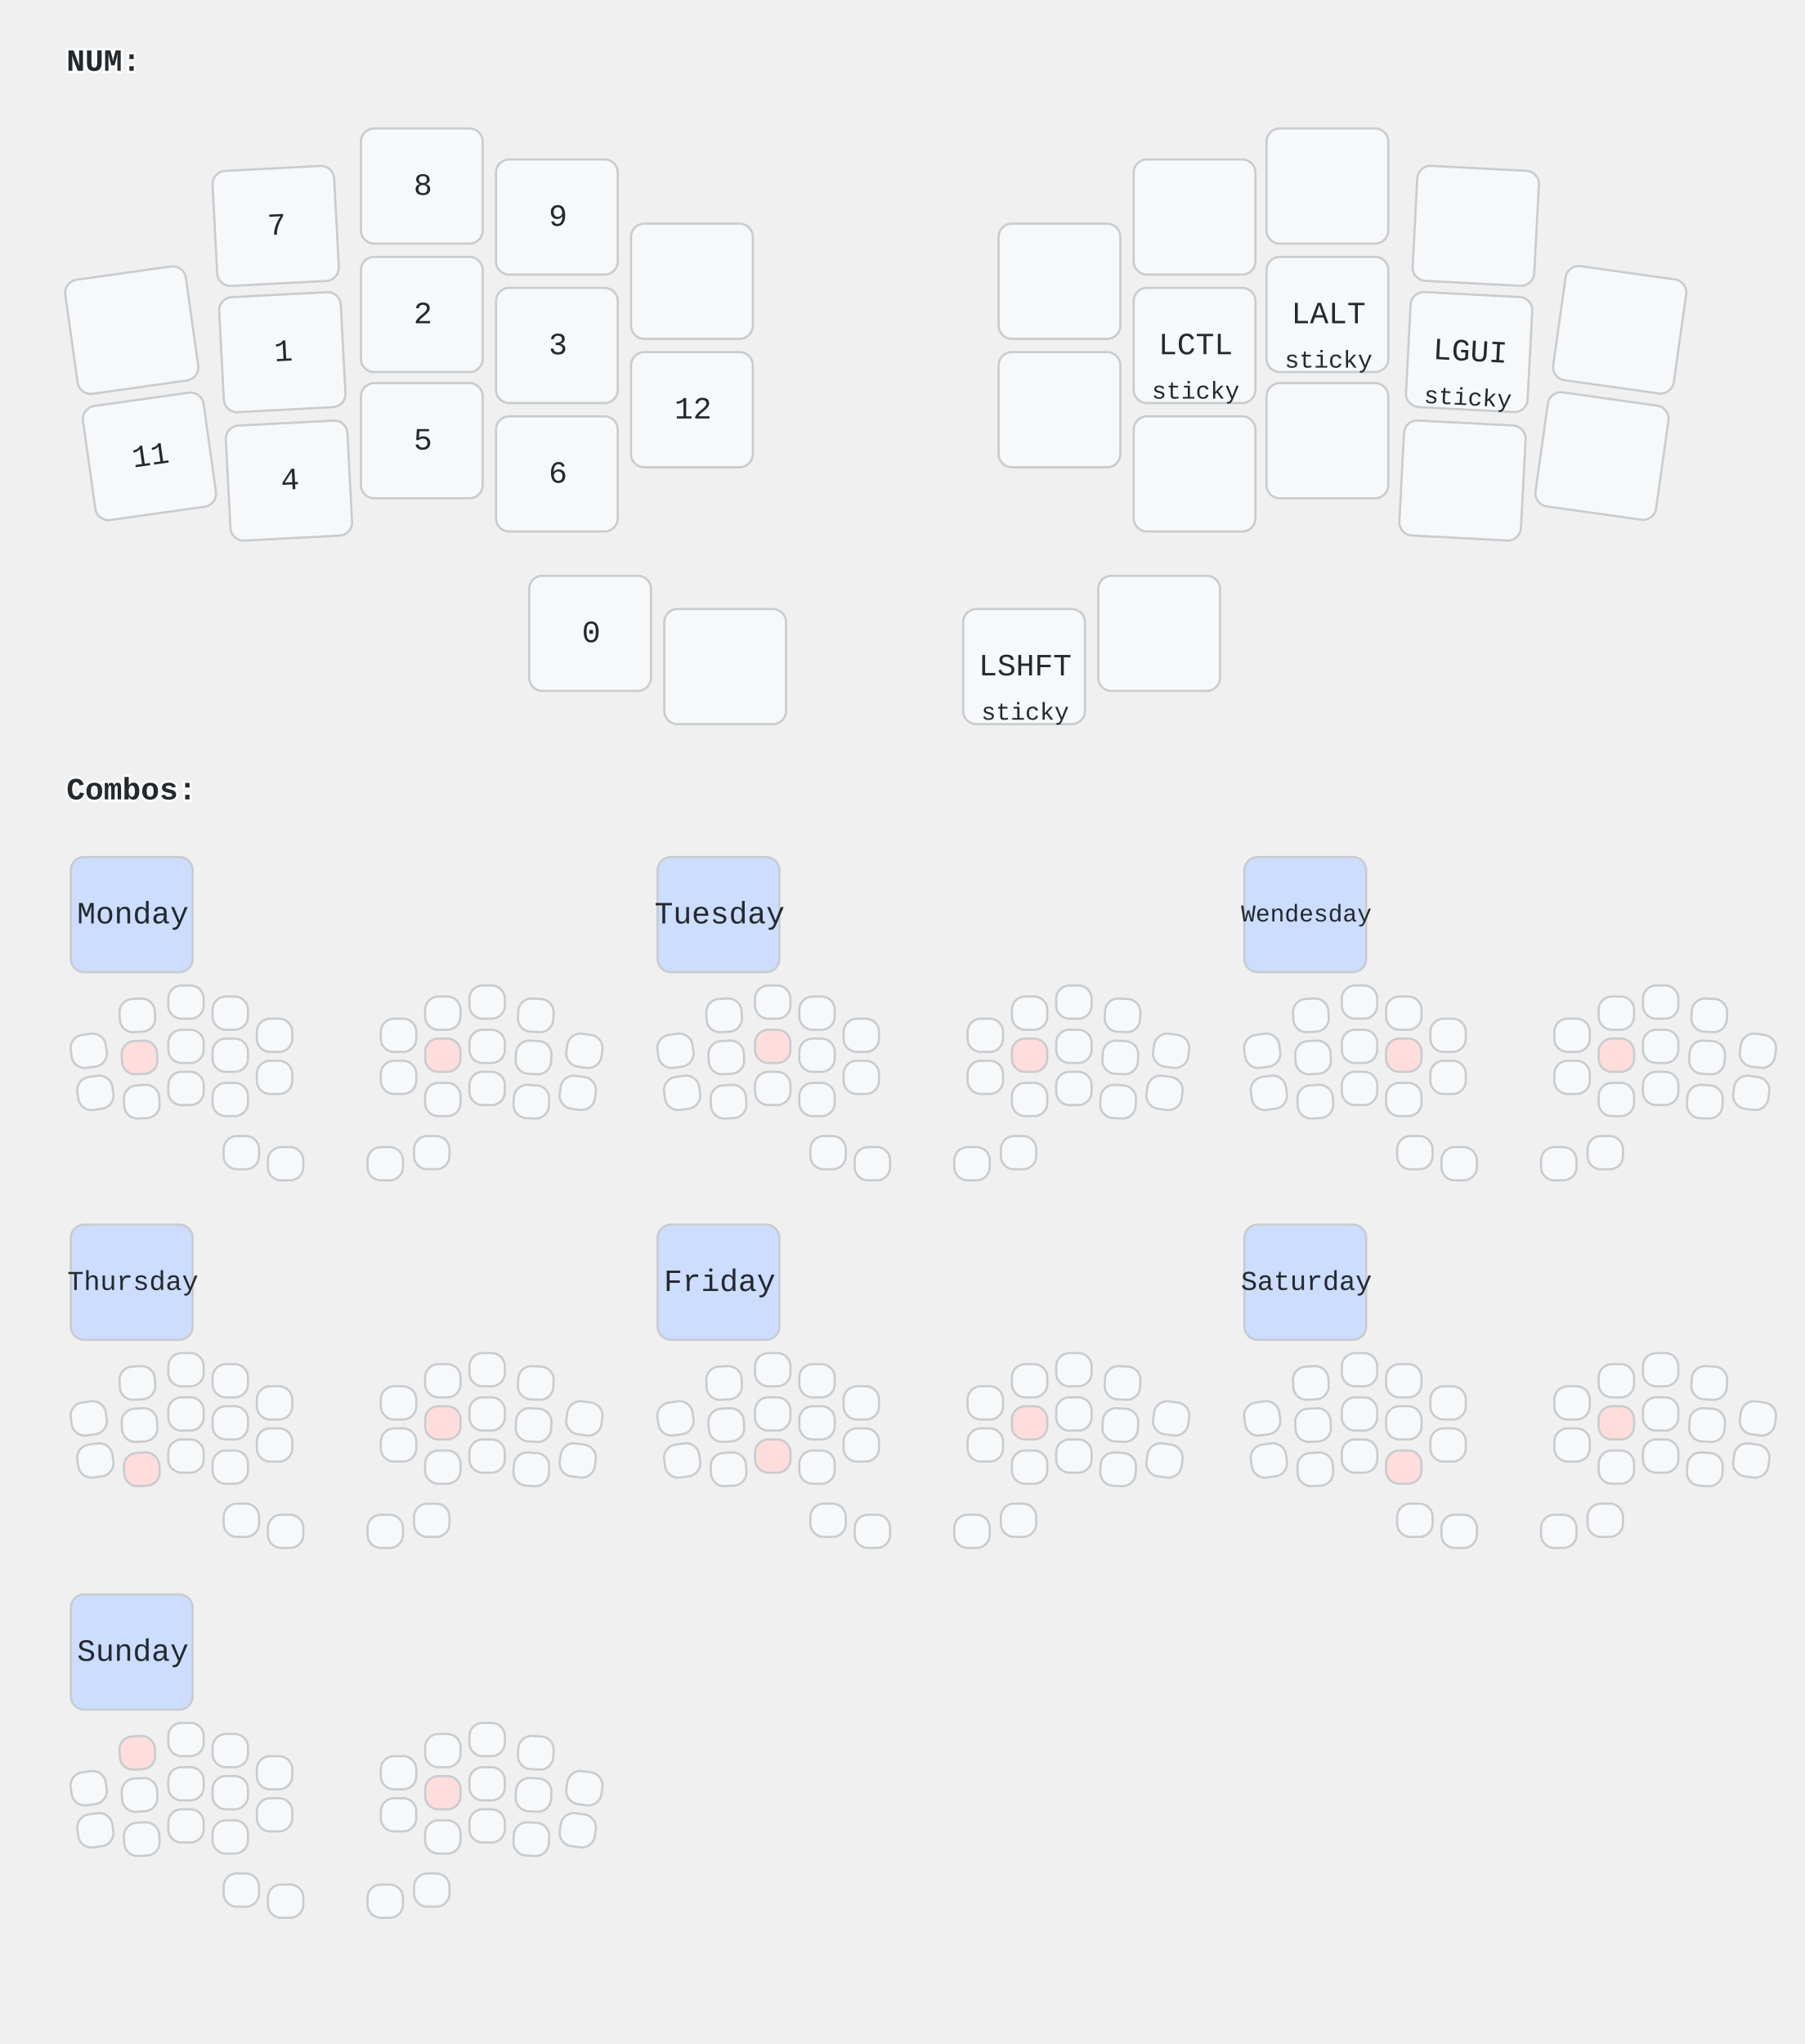
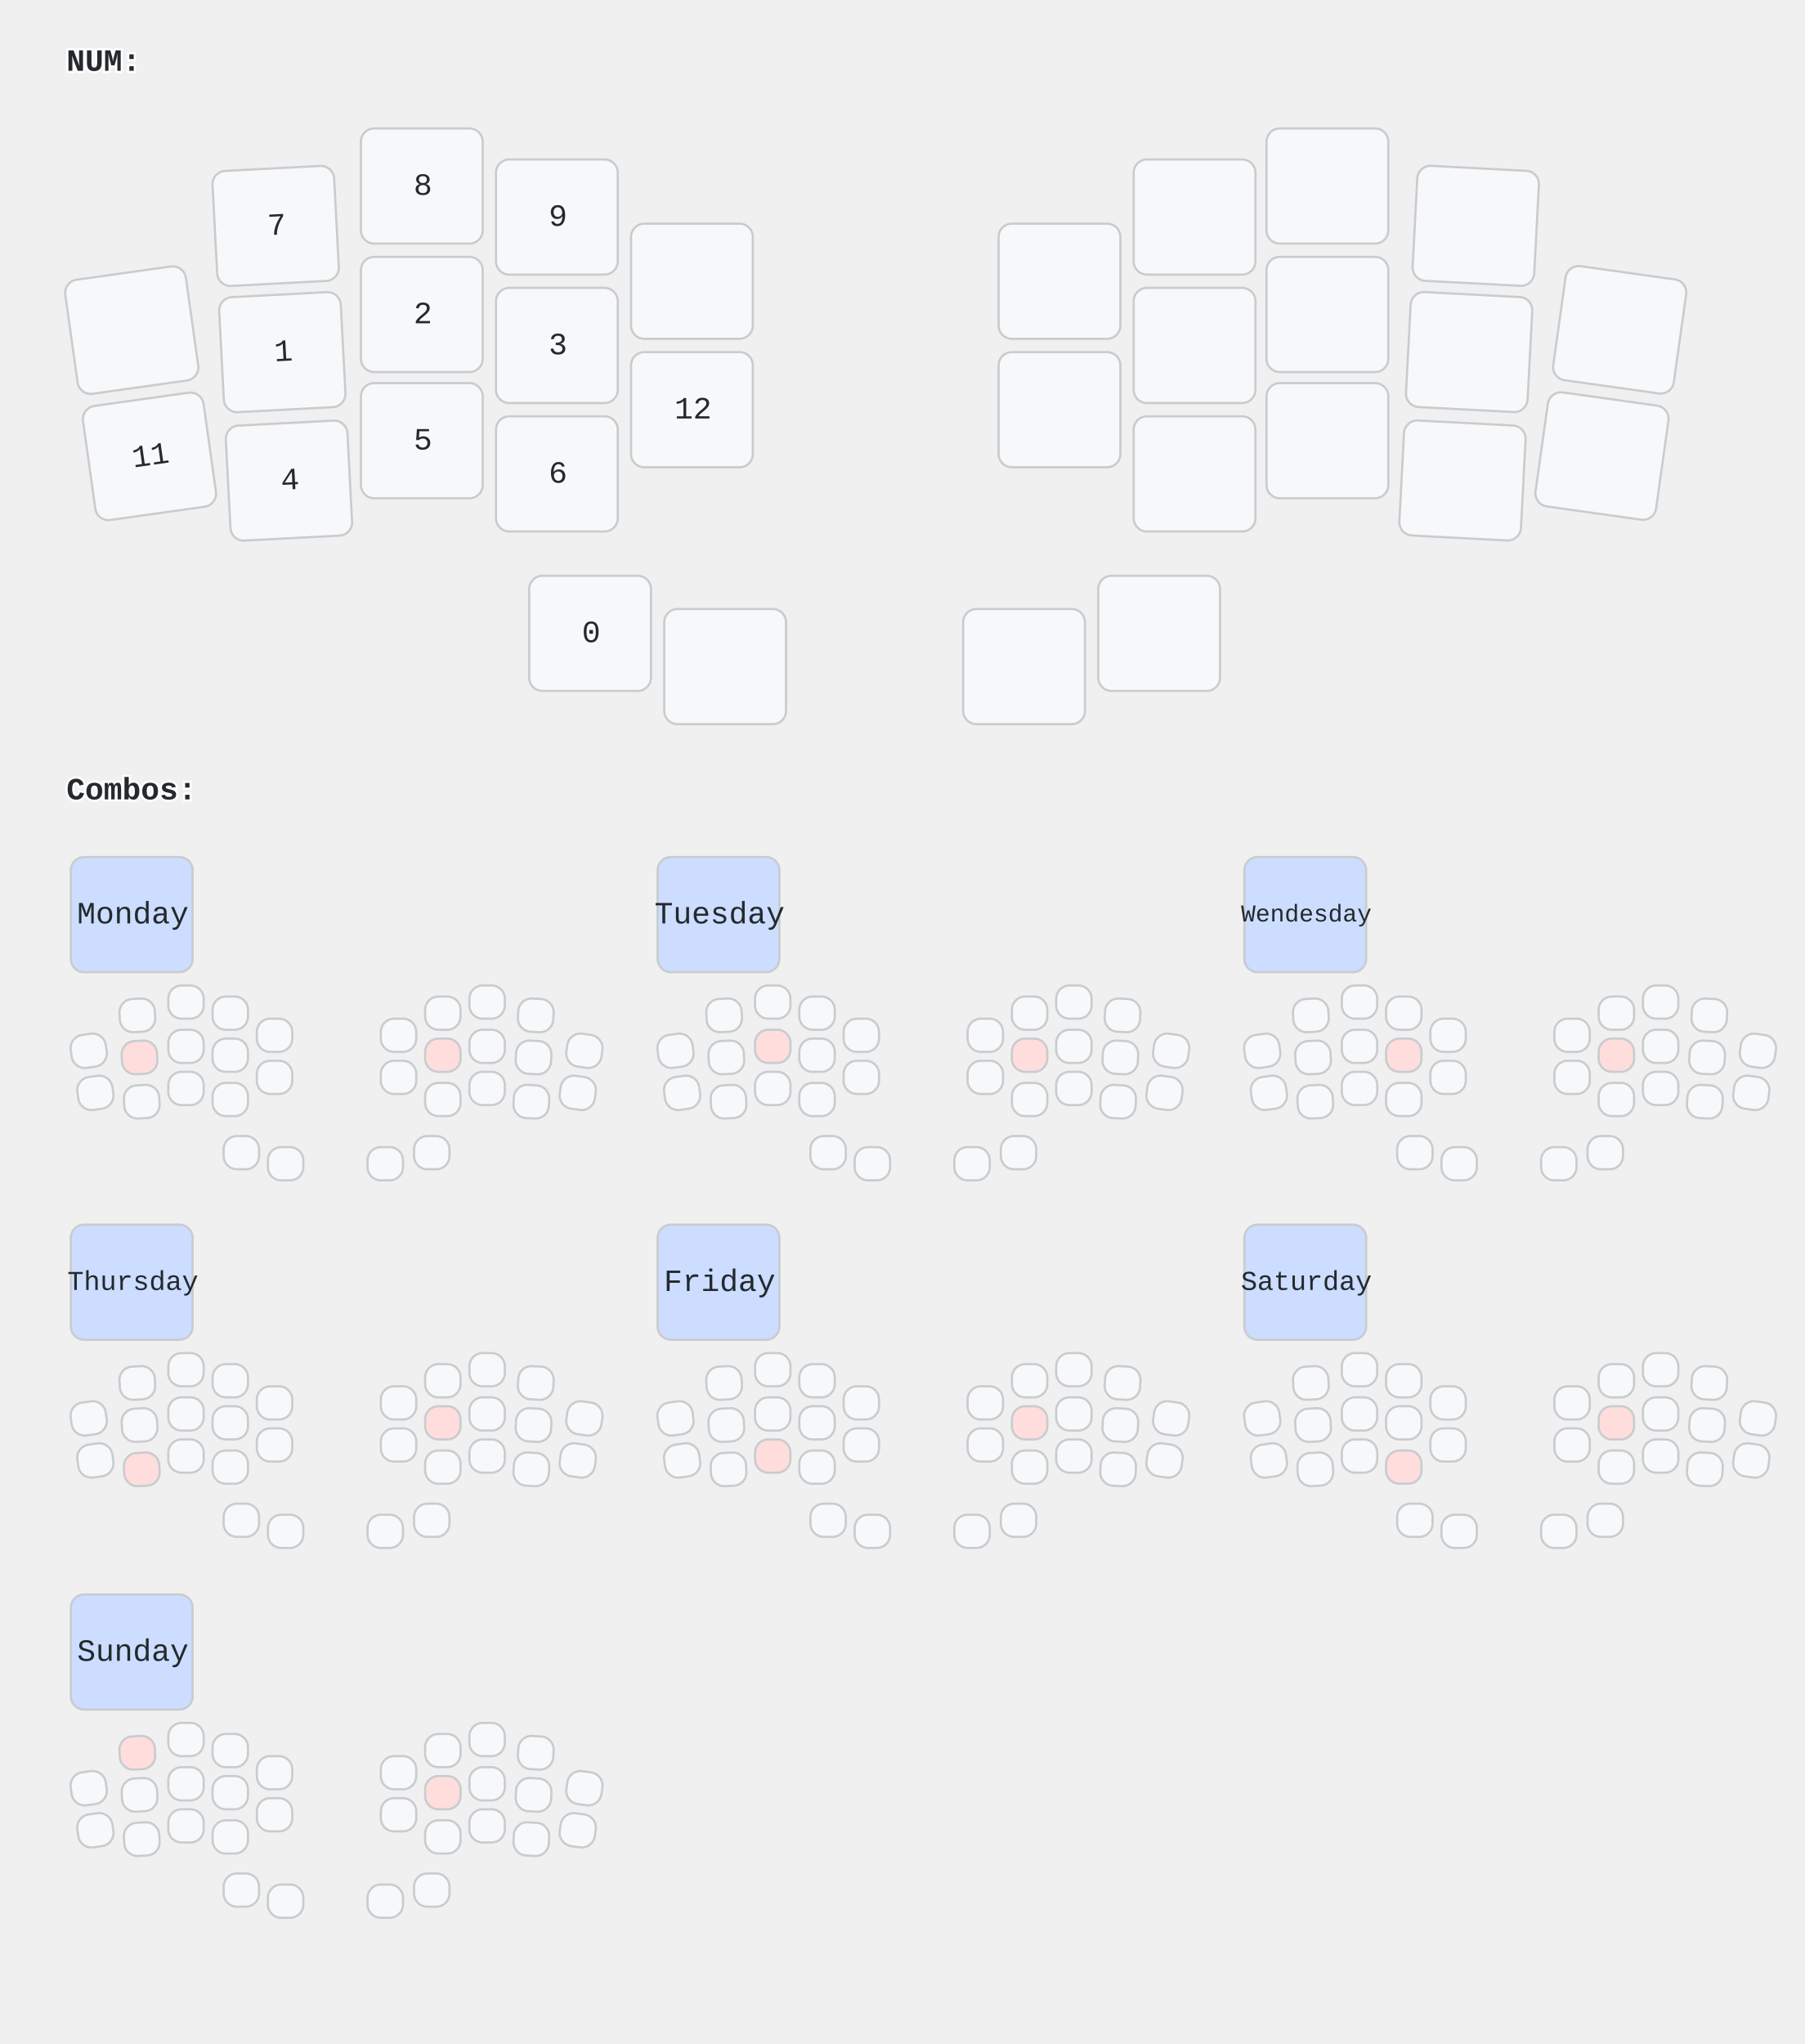
<svg xmlns="http://www.w3.org/2000/svg" width="815" height="923" viewBox="0 0 815 923" class="keymap">
  <style>/* inherit t  o force styles through use tags */
svg path {
    fill: inherit;
}

/* font and background color specifications */
svg.keymap {
    font-family: SFMono-Regular,Consolas,Liberation Mono,Menlo,monospace;
    font-size: 14px;
    font-kerning: normal;
    text-rendering: optimizeLegibility;
    fill: #24292e;
}

/* default key styling */
rect.key {
    fill: #f6f8fa;
    stroke: #c9cccf;
    stroke-width: 1;
}

/* default key side styling, only used is draw_key_sides is set */
rect.side {
    filter: brightness(90%);
}

/* color accent for combo boxes */
rect.combo, rect.combo-separate {
    fill: #cdf;
}

/* color accent for held keys */
rect.held, rect.combo.held {
    fill: #fdd;
}

/* color accent for ghost (optional) keys */
rect.ghost, rect.combo.ghost {
    stroke-dasharray: 4, 4;
    stroke-width: 2;
}

text {
    text-anchor: middle;
    dominant-baseline: middle;
}

/* styling for layer labels */
text.label {
    font-weight: bold;
    text-anchor: start;
    stroke: white;
    stroke-width: 2;
    paint-order: stroke;
}

/* styling for combo tap, and key hold/shifted label text */
text.combo, text.hold, text.shifted {
    font-size: 11px;
}

text.hold {
    text-anchor: middle;
    dominant-baseline: auto;
}

text.shifted {
    text-anchor: middle;
    dominant-baseline: hanging;
}

/* styling for hold/shifted label text in combo box */
text.combo.hold, text.combo.shifted {
    font-size: 8px;
}

/* lighter symbol for transparent keys */
text.trans {
    fill: #7b7e81;
}

/* styling for combo dendrons */
path.combo {
    stroke-width: 1;
    stroke: gray;
    fill: none;
}

/* Start Tabler Icons Cleanup */
/* cannot use height/width with glyphs */
.icon-tabler &gt; path {
    fill: inherit;
    stroke: inherit;
    stroke-width: 2;
}
/* hide tabler's default box */
.icon-tabler &gt; path[stroke="none"][fill="none"] {
    visibility: hidden;
}
/* End Tabler Icons Cleanup */
</style>
  <g transform="translate(30, 0)" class="layer-NUM">
    <text x="0" y="28" class="label">NUM:</text>
    <g transform="translate(0, 56)">
      <g transform="translate(30, 93) rotate(-8.0)" class="key trans keypos-0">
        <rect rx="6" ry="6" x="-28" y="-26" width="55" height="52" class="key trans" />
      </g>
      <g transform="translate(95, 46) rotate(-3.0)" class="key keypos-1">
        <rect rx="6" ry="6" x="-28" y="-26" width="55" height="52" class="key" />
        <text x="0" y="0" class="key tap">7</text>
      </g>
      <g transform="translate(161, 28)" class="key keypos-2">
        <rect rx="6" ry="6" x="-28" y="-26" width="55" height="52" class="key" />
        <text x="0" y="0" class="key tap">8</text>
      </g>
      <g transform="translate(222, 42)" class="key keypos-3">
        <rect rx="6" ry="6" x="-28" y="-26" width="55" height="52" class="key" />
        <text x="0" y="0" class="key tap">9</text>
      </g>
      <g transform="translate(283, 71)" class="key trans keypos-4">
        <rect rx="6" ry="6" x="-28" y="-26" width="55" height="52" class="key trans" />
      </g>
      <g transform="translate(449, 71)" class="key trans keypos-5">
        <rect rx="6" ry="6" x="-28" y="-26" width="55" height="52" class="key trans" />
      </g>
      <g transform="translate(510, 42)" class="key trans keypos-6">
        <rect rx="6" ry="6" x="-28" y="-26" width="55" height="52" class="key trans" />
      </g>
      <g transform="translate(570, 28)" class="key trans keypos-7">
        <rect rx="6" ry="6" x="-28" y="-26" width="55" height="52" class="key trans" />
      </g>
      <g transform="translate(637, 46) rotate(3.0)" class="key trans keypos-8">
        <rect rx="6" ry="6" x="-28" y="-26" width="55" height="52" class="key trans" />
      </g>
      <g transform="translate(702, 93) rotate(8.0)" class="key trans keypos-9">
        <rect rx="6" ry="6" x="-28" y="-26" width="55" height="52" class="key trans" />
      </g>
      <g transform="translate(38, 150) rotate(-8.0)" class="key keypos-10">
        <rect rx="6" ry="6" x="-28" y="-26" width="55" height="52" class="key" />
        <text x="0" y="0" class="key tap">11</text>
      </g>
      <g transform="translate(98, 103) rotate(-3.0)" class="key keypos-11">
        <rect rx="6" ry="6" x="-28" y="-26" width="55" height="52" class="key" />
        <text x="0" y="0" class="key tap">1</text>
      </g>
      <g transform="translate(161, 86)" class="key keypos-12">
        <rect rx="6" ry="6" x="-28" y="-26" width="55" height="52" class="key" />
        <text x="0" y="0" class="key tap">2</text>
      </g>
      <g transform="translate(222, 100)" class="key keypos-13">
        <rect rx="6" ry="6" x="-28" y="-26" width="55" height="52" class="key" />
        <text x="0" y="0" class="key tap">3</text>
      </g>
      <g transform="translate(283, 129)" class="key keypos-14">
        <rect rx="6" ry="6" x="-28" y="-26" width="55" height="52" class="key" />
        <text x="0" y="0" class="key tap">12</text>
      </g>
      <g transform="translate(449, 129)" class="key trans keypos-15">
        <rect rx="6" ry="6" x="-28" y="-26" width="55" height="52" class="key trans" />
      </g>
-       <g transform="translate(510, 100)" class="key keypos-16">
-         <rect rx="6" ry="6" x="-28" y="-26" width="55" height="52" class="key" />
-         <text x="0" y="0" class="key tap">LCTL</text>
-         <text x="0" y="24" class="key hold">sticky</text>
-       </g>
-       <g transform="translate(570, 86)" class="key keypos-17">
-         <rect rx="6" ry="6" x="-28" y="-26" width="55" height="52" class="key" />
-         <text x="0" y="0" class="key tap">LALT</text>
-         <text x="0" y="24" class="key hold">sticky</text>
-       </g>
-       <g transform="translate(634, 103) rotate(3.0)" class="key keypos-18">
-         <rect rx="6" ry="6" x="-28" y="-26" width="55" height="52" class="key" />
-         <text x="0" y="0" class="key tap">LGUI</text>
-         <text x="0" y="24" class="key hold">sticky</text>
+       <g transform="translate(510, 100)" class="key trans keypos-16">
+         <rect rx="6" ry="6" x="-28" y="-26" width="55" height="52" class="key trans" />
+       </g>
+       <g transform="translate(570, 86)" class="key trans keypos-17">
+         <rect rx="6" ry="6" x="-28" y="-26" width="55" height="52" class="key trans" />
+       </g>
+       <g transform="translate(634, 103) rotate(3.0)" class="key trans keypos-18">
+         <rect rx="6" ry="6" x="-28" y="-26" width="55" height="52" class="key trans" />
      </g>
      <g transform="translate(694, 150) rotate(8.0)" class="key trans keypos-19">
        <rect rx="6" ry="6" x="-28" y="-26" width="55" height="52" class="key trans" />
      </g>
      <g transform="translate(101, 161) rotate(-3.0)" class="key keypos-20">
        <rect rx="6" ry="6" x="-28" y="-26" width="55" height="52" class="key" />
        <text x="0" y="0" class="key tap">4</text>
      </g>
      <g transform="translate(161, 143)" class="key keypos-21">
        <rect rx="6" ry="6" x="-28" y="-26" width="55" height="52" class="key" />
        <text x="0" y="0" class="key tap">5</text>
      </g>
      <g transform="translate(222, 158)" class="key keypos-22">
        <rect rx="6" ry="6" x="-28" y="-26" width="55" height="52" class="key" />
        <text x="0" y="0" class="key tap">6</text>
      </g>
      <g transform="translate(510, 158)" class="key trans keypos-23">
        <rect rx="6" ry="6" x="-28" y="-26" width="55" height="52" class="key trans" />
      </g>
      <g transform="translate(570, 143)" class="key trans keypos-24">
        <rect rx="6" ry="6" x="-28" y="-26" width="55" height="52" class="key trans" />
      </g>
      <g transform="translate(631, 161) rotate(3.0)" class="key trans keypos-25">
        <rect rx="6" ry="6" x="-28" y="-26" width="55" height="52" class="key trans" />
      </g>
      <g transform="translate(237, 230)" class="key keypos-26">
        <rect rx="6" ry="6" x="-28" y="-26" width="55" height="52" class="key" />
        <text x="0" y="0" class="key tap">0</text>
      </g>
      <g transform="translate(298, 245)" class="key trans keypos-27">
        <rect rx="6" ry="6" x="-28" y="-26" width="55" height="52" class="key trans" />
      </g>
-       <g transform="translate(433, 245)" class="key keypos-28">
-         <rect rx="6" ry="6" x="-28" y="-26" width="55" height="52" class="key" />
-         <text x="0" y="0" class="key tap">LSHFT</text>
-         <text x="0" y="24" class="key hold">sticky</text>
+       <g transform="translate(433, 245)" class="key trans keypos-28">
+         <rect rx="6" ry="6" x="-28" y="-26" width="55" height="52" class="key trans" />
      </g>
      <g transform="translate(494, 230)" class="key trans keypos-29">
        <rect rx="6" ry="6" x="-28" y="-26" width="55" height="52" class="key trans" />
      </g>
    </g>
  </g>
  <text x="30" y="357" class="label">Combos:</text>
  <g transform="translate(30, 329)" class="layer-combopos-0">
    <g transform="translate(0, 56)">
      <g transform="translate(30, 28)" class="key  combo-separate keypos-0">
        <rect rx="6" ry="6" x="-28" y="-26" width="55" height="52" class="key  combo-separate" />
        <text x="0" y="0" class="key  combo-separate tap">Monday</text>
      </g>
      <g transform="translate(10, 89) rotate(-8.0)" class="key keypos-1">
        <rect rx="6" ry="6" x="-8" y="-7" width="16" height="15" class="key" />
      </g>
      <g transform="translate(32, 73) rotate(-3.0)" class="key keypos-2">
        <rect rx="6" ry="6" x="-8" y="-7" width="16" height="15" class="key" />
      </g>
      <g transform="translate(54, 67)" class="key keypos-3">
        <rect rx="6" ry="6" x="-8" y="-7" width="16" height="15" class="key" />
      </g>
      <g transform="translate(74, 72)" class="key keypos-4">
        <rect rx="6" ry="6" x="-8" y="-7" width="16" height="15" class="key" />
      </g>
      <g transform="translate(94, 82)" class="key keypos-5">
        <rect rx="6" ry="6" x="-8" y="-7" width="16" height="15" class="key" />
      </g>
      <g transform="translate(150, 82)" class="key keypos-6">
        <rect rx="6" ry="6" x="-8" y="-7" width="16" height="15" class="key" />
      </g>
      <g transform="translate(170, 72)" class="key keypos-7">
        <rect rx="6" ry="6" x="-8" y="-7" width="16" height="15" class="key" />
      </g>
      <g transform="translate(190, 67)" class="key keypos-8">
        <rect rx="6" ry="6" x="-8" y="-7" width="16" height="15" class="key" />
      </g>
      <g transform="translate(212, 73) rotate(3.0)" class="key keypos-9">
        <rect rx="6" ry="6" x="-8" y="-7" width="16" height="15" class="key" />
      </g>
      <g transform="translate(234, 89) rotate(8.0)" class="key keypos-10">
        <rect rx="6" ry="6" x="-8" y="-7" width="16" height="15" class="key" />
      </g>
      <g transform="translate(13, 108) rotate(-8.0)" class="key keypos-11">
        <rect rx="6" ry="6" x="-8" y="-7" width="16" height="15" class="key" />
      </g>
      <g transform="translate(33, 92) rotate(-3.0)" class="key held keypos-12">
        <rect rx="6" ry="6" x="-8" y="-7" width="16" height="15" class="key held" />
      </g>
      <g transform="translate(54, 87)" class="key keypos-13">
        <rect rx="6" ry="6" x="-8" y="-7" width="16" height="15" class="key" />
      </g>
      <g transform="translate(74, 91)" class="key keypos-14">
        <rect rx="6" ry="6" x="-8" y="-7" width="16" height="15" class="key" />
      </g>
      <g transform="translate(94, 101)" class="key keypos-15">
        <rect rx="6" ry="6" x="-8" y="-7" width="16" height="15" class="key" />
      </g>
      <g transform="translate(150, 101)" class="key keypos-16">
        <rect rx="6" ry="6" x="-8" y="-7" width="16" height="15" class="key" />
      </g>
      <g transform="translate(170, 91)" class="key held keypos-17">
        <rect rx="6" ry="6" x="-8" y="-7" width="16" height="15" class="key held" />
      </g>
      <g transform="translate(190, 87)" class="key keypos-18">
        <rect rx="6" ry="6" x="-8" y="-7" width="16" height="15" class="key" />
      </g>
      <g transform="translate(211, 92) rotate(3.0)" class="key keypos-19">
        <rect rx="6" ry="6" x="-8" y="-7" width="16" height="15" class="key" />
      </g>
      <g transform="translate(231, 108) rotate(8.0)" class="key keypos-20">
        <rect rx="6" ry="6" x="-8" y="-7" width="16" height="15" class="key" />
      </g>
      <g transform="translate(34, 112) rotate(-3.0)" class="key keypos-21">
        <rect rx="6" ry="6" x="-8" y="-7" width="16" height="15" class="key" />
      </g>
      <g transform="translate(54, 106)" class="key keypos-22">
        <rect rx="6" ry="6" x="-8" y="-7" width="16" height="15" class="key" />
      </g>
      <g transform="translate(74, 111)" class="key keypos-23">
        <rect rx="6" ry="6" x="-8" y="-7" width="16" height="15" class="key" />
      </g>
      <g transform="translate(170, 111)" class="key keypos-24">
        <rect rx="6" ry="6" x="-8" y="-7" width="16" height="15" class="key" />
      </g>
      <g transform="translate(190, 106)" class="key keypos-25">
        <rect rx="6" ry="6" x="-8" y="-7" width="16" height="15" class="key" />
      </g>
      <g transform="translate(210, 112) rotate(3.0)" class="key keypos-26">
        <rect rx="6" ry="6" x="-8" y="-7" width="16" height="15" class="key" />
      </g>
      <g transform="translate(79, 135)" class="key keypos-27">
        <rect rx="6" ry="6" x="-8" y="-7" width="16" height="15" class="key" />
      </g>
      <g transform="translate(99, 140)" class="key keypos-28">
        <rect rx="6" ry="6" x="-8" y="-7" width="16" height="15" class="key" />
      </g>
      <g transform="translate(144, 140)" class="key keypos-29">
        <rect rx="6" ry="6" x="-8" y="-7" width="16" height="15" class="key" />
      </g>
      <g transform="translate(165, 135)" class="key keypos-30">
        <rect rx="6" ry="6" x="-8" y="-7" width="16" height="15" class="key" />
      </g>
    </g>
  </g>
  <g transform="translate(295, 329)" class="layer-combopos-1">
    <g transform="translate(0, 56)">
      <g transform="translate(30, 28)" class="key  combo-separate keypos-0">
        <rect rx="6" ry="6" x="-28" y="-26" width="55" height="52" class="key  combo-separate" />
        <text x="0" y="0" class="key  combo-separate tap">Tuesday</text>
      </g>
      <g transform="translate(10, 89) rotate(-8.0)" class="key keypos-1">
        <rect rx="6" ry="6" x="-8" y="-7" width="16" height="15" class="key" />
      </g>
      <g transform="translate(32, 73) rotate(-3.0)" class="key keypos-2">
        <rect rx="6" ry="6" x="-8" y="-7" width="16" height="15" class="key" />
      </g>
      <g transform="translate(54, 67)" class="key keypos-3">
        <rect rx="6" ry="6" x="-8" y="-7" width="16" height="15" class="key" />
      </g>
      <g transform="translate(74, 72)" class="key keypos-4">
        <rect rx="6" ry="6" x="-8" y="-7" width="16" height="15" class="key" />
      </g>
      <g transform="translate(94, 82)" class="key keypos-5">
        <rect rx="6" ry="6" x="-8" y="-7" width="16" height="15" class="key" />
      </g>
      <g transform="translate(150, 82)" class="key keypos-6">
        <rect rx="6" ry="6" x="-8" y="-7" width="16" height="15" class="key" />
      </g>
      <g transform="translate(170, 72)" class="key keypos-7">
        <rect rx="6" ry="6" x="-8" y="-7" width="16" height="15" class="key" />
      </g>
      <g transform="translate(190, 67)" class="key keypos-8">
        <rect rx="6" ry="6" x="-8" y="-7" width="16" height="15" class="key" />
      </g>
      <g transform="translate(212, 73) rotate(3.0)" class="key keypos-9">
        <rect rx="6" ry="6" x="-8" y="-7" width="16" height="15" class="key" />
      </g>
      <g transform="translate(234, 89) rotate(8.0)" class="key keypos-10">
        <rect rx="6" ry="6" x="-8" y="-7" width="16" height="15" class="key" />
      </g>
      <g transform="translate(13, 108) rotate(-8.0)" class="key keypos-11">
        <rect rx="6" ry="6" x="-8" y="-7" width="16" height="15" class="key" />
      </g>
      <g transform="translate(33, 92) rotate(-3.0)" class="key keypos-12">
        <rect rx="6" ry="6" x="-8" y="-7" width="16" height="15" class="key" />
      </g>
      <g transform="translate(54, 87)" class="key held keypos-13">
        <rect rx="6" ry="6" x="-8" y="-7" width="16" height="15" class="key held" />
      </g>
      <g transform="translate(74, 91)" class="key keypos-14">
        <rect rx="6" ry="6" x="-8" y="-7" width="16" height="15" class="key" />
      </g>
      <g transform="translate(94, 101)" class="key keypos-15">
        <rect rx="6" ry="6" x="-8" y="-7" width="16" height="15" class="key" />
      </g>
      <g transform="translate(150, 101)" class="key keypos-16">
        <rect rx="6" ry="6" x="-8" y="-7" width="16" height="15" class="key" />
      </g>
      <g transform="translate(170, 91)" class="key held keypos-17">
        <rect rx="6" ry="6" x="-8" y="-7" width="16" height="15" class="key held" />
      </g>
      <g transform="translate(190, 87)" class="key keypos-18">
        <rect rx="6" ry="6" x="-8" y="-7" width="16" height="15" class="key" />
      </g>
      <g transform="translate(211, 92) rotate(3.0)" class="key keypos-19">
        <rect rx="6" ry="6" x="-8" y="-7" width="16" height="15" class="key" />
      </g>
      <g transform="translate(231, 108) rotate(8.0)" class="key keypos-20">
        <rect rx="6" ry="6" x="-8" y="-7" width="16" height="15" class="key" />
      </g>
      <g transform="translate(34, 112) rotate(-3.0)" class="key keypos-21">
        <rect rx="6" ry="6" x="-8" y="-7" width="16" height="15" class="key" />
      </g>
      <g transform="translate(54, 106)" class="key keypos-22">
        <rect rx="6" ry="6" x="-8" y="-7" width="16" height="15" class="key" />
      </g>
      <g transform="translate(74, 111)" class="key keypos-23">
        <rect rx="6" ry="6" x="-8" y="-7" width="16" height="15" class="key" />
      </g>
      <g transform="translate(170, 111)" class="key keypos-24">
        <rect rx="6" ry="6" x="-8" y="-7" width="16" height="15" class="key" />
      </g>
      <g transform="translate(190, 106)" class="key keypos-25">
        <rect rx="6" ry="6" x="-8" y="-7" width="16" height="15" class="key" />
      </g>
      <g transform="translate(210, 112) rotate(3.0)" class="key keypos-26">
        <rect rx="6" ry="6" x="-8" y="-7" width="16" height="15" class="key" />
      </g>
      <g transform="translate(79, 135)" class="key keypos-27">
        <rect rx="6" ry="6" x="-8" y="-7" width="16" height="15" class="key" />
      </g>
      <g transform="translate(99, 140)" class="key keypos-28">
        <rect rx="6" ry="6" x="-8" y="-7" width="16" height="15" class="key" />
      </g>
      <g transform="translate(144, 140)" class="key keypos-29">
        <rect rx="6" ry="6" x="-8" y="-7" width="16" height="15" class="key" />
      </g>
      <g transform="translate(165, 135)" class="key keypos-30">
        <rect rx="6" ry="6" x="-8" y="-7" width="16" height="15" class="key" />
      </g>
    </g>
  </g>
  <g transform="translate(560, 329)" class="layer-combopos-2">
    <g transform="translate(0, 56)">
      <g transform="translate(30, 28)" class="key  combo-separate keypos-0">
        <rect rx="6" ry="6" x="-28" y="-26" width="55" height="52" class="key  combo-separate" />
        <text x="0" y="0" class="key  combo-separate tap">
          <tspan style="font-size: 78%">Wendesday</tspan>
        </text>
      </g>
      <g transform="translate(10, 89) rotate(-8.0)" class="key keypos-1">
        <rect rx="6" ry="6" x="-8" y="-7" width="16" height="15" class="key" />
      </g>
      <g transform="translate(32, 73) rotate(-3.0)" class="key keypos-2">
        <rect rx="6" ry="6" x="-8" y="-7" width="16" height="15" class="key" />
      </g>
      <g transform="translate(54, 67)" class="key keypos-3">
        <rect rx="6" ry="6" x="-8" y="-7" width="16" height="15" class="key" />
      </g>
      <g transform="translate(74, 72)" class="key keypos-4">
        <rect rx="6" ry="6" x="-8" y="-7" width="16" height="15" class="key" />
      </g>
      <g transform="translate(94, 82)" class="key keypos-5">
        <rect rx="6" ry="6" x="-8" y="-7" width="16" height="15" class="key" />
      </g>
      <g transform="translate(150, 82)" class="key keypos-6">
        <rect rx="6" ry="6" x="-8" y="-7" width="16" height="15" class="key" />
      </g>
      <g transform="translate(170, 72)" class="key keypos-7">
        <rect rx="6" ry="6" x="-8" y="-7" width="16" height="15" class="key" />
      </g>
      <g transform="translate(190, 67)" class="key keypos-8">
        <rect rx="6" ry="6" x="-8" y="-7" width="16" height="15" class="key" />
      </g>
      <g transform="translate(212, 73) rotate(3.0)" class="key keypos-9">
        <rect rx="6" ry="6" x="-8" y="-7" width="16" height="15" class="key" />
      </g>
      <g transform="translate(234, 89) rotate(8.0)" class="key keypos-10">
        <rect rx="6" ry="6" x="-8" y="-7" width="16" height="15" class="key" />
      </g>
      <g transform="translate(13, 108) rotate(-8.0)" class="key keypos-11">
        <rect rx="6" ry="6" x="-8" y="-7" width="16" height="15" class="key" />
      </g>
      <g transform="translate(33, 92) rotate(-3.0)" class="key keypos-12">
        <rect rx="6" ry="6" x="-8" y="-7" width="16" height="15" class="key" />
      </g>
      <g transform="translate(54, 87)" class="key keypos-13">
        <rect rx="6" ry="6" x="-8" y="-7" width="16" height="15" class="key" />
      </g>
      <g transform="translate(74, 91)" class="key held keypos-14">
        <rect rx="6" ry="6" x="-8" y="-7" width="16" height="15" class="key held" />
      </g>
      <g transform="translate(94, 101)" class="key keypos-15">
        <rect rx="6" ry="6" x="-8" y="-7" width="16" height="15" class="key" />
      </g>
      <g transform="translate(150, 101)" class="key keypos-16">
        <rect rx="6" ry="6" x="-8" y="-7" width="16" height="15" class="key" />
      </g>
      <g transform="translate(170, 91)" class="key held keypos-17">
        <rect rx="6" ry="6" x="-8" y="-7" width="16" height="15" class="key held" />
      </g>
      <g transform="translate(190, 87)" class="key keypos-18">
        <rect rx="6" ry="6" x="-8" y="-7" width="16" height="15" class="key" />
      </g>
      <g transform="translate(211, 92) rotate(3.0)" class="key keypos-19">
        <rect rx="6" ry="6" x="-8" y="-7" width="16" height="15" class="key" />
      </g>
      <g transform="translate(231, 108) rotate(8.0)" class="key keypos-20">
        <rect rx="6" ry="6" x="-8" y="-7" width="16" height="15" class="key" />
      </g>
      <g transform="translate(34, 112) rotate(-3.0)" class="key keypos-21">
        <rect rx="6" ry="6" x="-8" y="-7" width="16" height="15" class="key" />
      </g>
      <g transform="translate(54, 106)" class="key keypos-22">
        <rect rx="6" ry="6" x="-8" y="-7" width="16" height="15" class="key" />
      </g>
      <g transform="translate(74, 111)" class="key keypos-23">
        <rect rx="6" ry="6" x="-8" y="-7" width="16" height="15" class="key" />
      </g>
      <g transform="translate(170, 111)" class="key keypos-24">
        <rect rx="6" ry="6" x="-8" y="-7" width="16" height="15" class="key" />
      </g>
      <g transform="translate(190, 106)" class="key keypos-25">
        <rect rx="6" ry="6" x="-8" y="-7" width="16" height="15" class="key" />
      </g>
      <g transform="translate(210, 112) rotate(3.0)" class="key keypos-26">
        <rect rx="6" ry="6" x="-8" y="-7" width="16" height="15" class="key" />
      </g>
      <g transform="translate(79, 135)" class="key keypos-27">
        <rect rx="6" ry="6" x="-8" y="-7" width="16" height="15" class="key" />
      </g>
      <g transform="translate(99, 140)" class="key keypos-28">
        <rect rx="6" ry="6" x="-8" y="-7" width="16" height="15" class="key" />
      </g>
      <g transform="translate(144, 140)" class="key keypos-29">
        <rect rx="6" ry="6" x="-8" y="-7" width="16" height="15" class="key" />
      </g>
      <g transform="translate(165, 135)" class="key keypos-30">
        <rect rx="6" ry="6" x="-8" y="-7" width="16" height="15" class="key" />
      </g>
    </g>
  </g>
  <g transform="translate(30, 533)" class="layer-combopos-3">
    <g transform="translate(0, 18)">
      <g transform="translate(30, 28)" class="key  combo-separate keypos-0">
        <rect rx="6" ry="6" x="-28" y="-26" width="55" height="52" class="key  combo-separate" />
        <text x="0" y="0" class="key  combo-separate tap">
          <tspan style="font-size: 88%">Thursday</tspan>
        </text>
      </g>
      <g transform="translate(10, 89) rotate(-8.0)" class="key keypos-1">
        <rect rx="6" ry="6" x="-8" y="-7" width="16" height="15" class="key" />
      </g>
      <g transform="translate(32, 73) rotate(-3.0)" class="key keypos-2">
        <rect rx="6" ry="6" x="-8" y="-7" width="16" height="15" class="key" />
      </g>
      <g transform="translate(54, 67)" class="key keypos-3">
        <rect rx="6" ry="6" x="-8" y="-7" width="16" height="15" class="key" />
      </g>
      <g transform="translate(74, 72)" class="key keypos-4">
        <rect rx="6" ry="6" x="-8" y="-7" width="16" height="15" class="key" />
      </g>
      <g transform="translate(94, 82)" class="key keypos-5">
        <rect rx="6" ry="6" x="-8" y="-7" width="16" height="15" class="key" />
      </g>
      <g transform="translate(150, 82)" class="key keypos-6">
        <rect rx="6" ry="6" x="-8" y="-7" width="16" height="15" class="key" />
      </g>
      <g transform="translate(170, 72)" class="key keypos-7">
        <rect rx="6" ry="6" x="-8" y="-7" width="16" height="15" class="key" />
      </g>
      <g transform="translate(190, 67)" class="key keypos-8">
        <rect rx="6" ry="6" x="-8" y="-7" width="16" height="15" class="key" />
      </g>
      <g transform="translate(212, 73) rotate(3.0)" class="key keypos-9">
        <rect rx="6" ry="6" x="-8" y="-7" width="16" height="15" class="key" />
      </g>
      <g transform="translate(234, 89) rotate(8.0)" class="key keypos-10">
        <rect rx="6" ry="6" x="-8" y="-7" width="16" height="15" class="key" />
      </g>
      <g transform="translate(13, 108) rotate(-8.0)" class="key keypos-11">
        <rect rx="6" ry="6" x="-8" y="-7" width="16" height="15" class="key" />
      </g>
      <g transform="translate(33, 92) rotate(-3.0)" class="key keypos-12">
        <rect rx="6" ry="6" x="-8" y="-7" width="16" height="15" class="key" />
      </g>
      <g transform="translate(54, 87)" class="key keypos-13">
        <rect rx="6" ry="6" x="-8" y="-7" width="16" height="15" class="key" />
      </g>
      <g transform="translate(74, 91)" class="key keypos-14">
        <rect rx="6" ry="6" x="-8" y="-7" width="16" height="15" class="key" />
      </g>
      <g transform="translate(94, 101)" class="key keypos-15">
        <rect rx="6" ry="6" x="-8" y="-7" width="16" height="15" class="key" />
      </g>
      <g transform="translate(150, 101)" class="key keypos-16">
        <rect rx="6" ry="6" x="-8" y="-7" width="16" height="15" class="key" />
      </g>
      <g transform="translate(170, 91)" class="key held keypos-17">
        <rect rx="6" ry="6" x="-8" y="-7" width="16" height="15" class="key held" />
      </g>
      <g transform="translate(190, 87)" class="key keypos-18">
        <rect rx="6" ry="6" x="-8" y="-7" width="16" height="15" class="key" />
      </g>
      <g transform="translate(211, 92) rotate(3.0)" class="key keypos-19">
        <rect rx="6" ry="6" x="-8" y="-7" width="16" height="15" class="key" />
      </g>
      <g transform="translate(231, 108) rotate(8.0)" class="key keypos-20">
        <rect rx="6" ry="6" x="-8" y="-7" width="16" height="15" class="key" />
      </g>
      <g transform="translate(34, 112) rotate(-3.0)" class="key held keypos-21">
        <rect rx="6" ry="6" x="-8" y="-7" width="16" height="15" class="key held" />
      </g>
      <g transform="translate(54, 106)" class="key keypos-22">
        <rect rx="6" ry="6" x="-8" y="-7" width="16" height="15" class="key" />
      </g>
      <g transform="translate(74, 111)" class="key keypos-23">
        <rect rx="6" ry="6" x="-8" y="-7" width="16" height="15" class="key" />
      </g>
      <g transform="translate(170, 111)" class="key keypos-24">
        <rect rx="6" ry="6" x="-8" y="-7" width="16" height="15" class="key" />
      </g>
      <g transform="translate(190, 106)" class="key keypos-25">
        <rect rx="6" ry="6" x="-8" y="-7" width="16" height="15" class="key" />
      </g>
      <g transform="translate(210, 112) rotate(3.0)" class="key keypos-26">
        <rect rx="6" ry="6" x="-8" y="-7" width="16" height="15" class="key" />
      </g>
      <g transform="translate(79, 135)" class="key keypos-27">
        <rect rx="6" ry="6" x="-8" y="-7" width="16" height="15" class="key" />
      </g>
      <g transform="translate(99, 140)" class="key keypos-28">
        <rect rx="6" ry="6" x="-8" y="-7" width="16" height="15" class="key" />
      </g>
      <g transform="translate(144, 140)" class="key keypos-29">
        <rect rx="6" ry="6" x="-8" y="-7" width="16" height="15" class="key" />
      </g>
      <g transform="translate(165, 135)" class="key keypos-30">
        <rect rx="6" ry="6" x="-8" y="-7" width="16" height="15" class="key" />
      </g>
    </g>
  </g>
  <g transform="translate(295, 533)" class="layer-combopos-4">
    <g transform="translate(0, 18)">
      <g transform="translate(30, 28)" class="key  combo-separate keypos-0">
        <rect rx="6" ry="6" x="-28" y="-26" width="55" height="52" class="key  combo-separate" />
        <text x="0" y="0" class="key  combo-separate tap">Friday</text>
      </g>
      <g transform="translate(10, 89) rotate(-8.0)" class="key keypos-1">
        <rect rx="6" ry="6" x="-8" y="-7" width="16" height="15" class="key" />
      </g>
      <g transform="translate(32, 73) rotate(-3.0)" class="key keypos-2">
        <rect rx="6" ry="6" x="-8" y="-7" width="16" height="15" class="key" />
      </g>
      <g transform="translate(54, 67)" class="key keypos-3">
        <rect rx="6" ry="6" x="-8" y="-7" width="16" height="15" class="key" />
      </g>
      <g transform="translate(74, 72)" class="key keypos-4">
        <rect rx="6" ry="6" x="-8" y="-7" width="16" height="15" class="key" />
      </g>
      <g transform="translate(94, 82)" class="key keypos-5">
        <rect rx="6" ry="6" x="-8" y="-7" width="16" height="15" class="key" />
      </g>
      <g transform="translate(150, 82)" class="key keypos-6">
        <rect rx="6" ry="6" x="-8" y="-7" width="16" height="15" class="key" />
      </g>
      <g transform="translate(170, 72)" class="key keypos-7">
        <rect rx="6" ry="6" x="-8" y="-7" width="16" height="15" class="key" />
      </g>
      <g transform="translate(190, 67)" class="key keypos-8">
        <rect rx="6" ry="6" x="-8" y="-7" width="16" height="15" class="key" />
      </g>
      <g transform="translate(212, 73) rotate(3.0)" class="key keypos-9">
        <rect rx="6" ry="6" x="-8" y="-7" width="16" height="15" class="key" />
      </g>
      <g transform="translate(234, 89) rotate(8.0)" class="key keypos-10">
        <rect rx="6" ry="6" x="-8" y="-7" width="16" height="15" class="key" />
      </g>
      <g transform="translate(13, 108) rotate(-8.0)" class="key keypos-11">
        <rect rx="6" ry="6" x="-8" y="-7" width="16" height="15" class="key" />
      </g>
      <g transform="translate(33, 92) rotate(-3.0)" class="key keypos-12">
        <rect rx="6" ry="6" x="-8" y="-7" width="16" height="15" class="key" />
      </g>
      <g transform="translate(54, 87)" class="key keypos-13">
        <rect rx="6" ry="6" x="-8" y="-7" width="16" height="15" class="key" />
      </g>
      <g transform="translate(74, 91)" class="key keypos-14">
        <rect rx="6" ry="6" x="-8" y="-7" width="16" height="15" class="key" />
      </g>
      <g transform="translate(94, 101)" class="key keypos-15">
        <rect rx="6" ry="6" x="-8" y="-7" width="16" height="15" class="key" />
      </g>
      <g transform="translate(150, 101)" class="key keypos-16">
        <rect rx="6" ry="6" x="-8" y="-7" width="16" height="15" class="key" />
      </g>
      <g transform="translate(170, 91)" class="key held keypos-17">
        <rect rx="6" ry="6" x="-8" y="-7" width="16" height="15" class="key held" />
      </g>
      <g transform="translate(190, 87)" class="key keypos-18">
        <rect rx="6" ry="6" x="-8" y="-7" width="16" height="15" class="key" />
      </g>
      <g transform="translate(211, 92) rotate(3.0)" class="key keypos-19">
        <rect rx="6" ry="6" x="-8" y="-7" width="16" height="15" class="key" />
      </g>
      <g transform="translate(231, 108) rotate(8.0)" class="key keypos-20">
        <rect rx="6" ry="6" x="-8" y="-7" width="16" height="15" class="key" />
      </g>
      <g transform="translate(34, 112) rotate(-3.0)" class="key keypos-21">
        <rect rx="6" ry="6" x="-8" y="-7" width="16" height="15" class="key" />
      </g>
      <g transform="translate(54, 106)" class="key held keypos-22">
        <rect rx="6" ry="6" x="-8" y="-7" width="16" height="15" class="key held" />
      </g>
      <g transform="translate(74, 111)" class="key keypos-23">
        <rect rx="6" ry="6" x="-8" y="-7" width="16" height="15" class="key" />
      </g>
      <g transform="translate(170, 111)" class="key keypos-24">
        <rect rx="6" ry="6" x="-8" y="-7" width="16" height="15" class="key" />
      </g>
      <g transform="translate(190, 106)" class="key keypos-25">
        <rect rx="6" ry="6" x="-8" y="-7" width="16" height="15" class="key" />
      </g>
      <g transform="translate(210, 112) rotate(3.0)" class="key keypos-26">
        <rect rx="6" ry="6" x="-8" y="-7" width="16" height="15" class="key" />
      </g>
      <g transform="translate(79, 135)" class="key keypos-27">
        <rect rx="6" ry="6" x="-8" y="-7" width="16" height="15" class="key" />
      </g>
      <g transform="translate(99, 140)" class="key keypos-28">
        <rect rx="6" ry="6" x="-8" y="-7" width="16" height="15" class="key" />
      </g>
      <g transform="translate(144, 140)" class="key keypos-29">
        <rect rx="6" ry="6" x="-8" y="-7" width="16" height="15" class="key" />
      </g>
      <g transform="translate(165, 135)" class="key keypos-30">
        <rect rx="6" ry="6" x="-8" y="-7" width="16" height="15" class="key" />
      </g>
    </g>
  </g>
  <g transform="translate(560, 533)" class="layer-combopos-5">
    <g transform="translate(0, 18)">
      <g transform="translate(30, 28)" class="key  combo-separate keypos-0">
        <rect rx="6" ry="6" x="-28" y="-26" width="55" height="52" class="key  combo-separate" />
        <text x="0" y="0" class="key  combo-separate tap">
          <tspan style="font-size: 88%">Saturday</tspan>
        </text>
      </g>
      <g transform="translate(10, 89) rotate(-8.0)" class="key keypos-1">
        <rect rx="6" ry="6" x="-8" y="-7" width="16" height="15" class="key" />
      </g>
      <g transform="translate(32, 73) rotate(-3.0)" class="key keypos-2">
        <rect rx="6" ry="6" x="-8" y="-7" width="16" height="15" class="key" />
      </g>
      <g transform="translate(54, 67)" class="key keypos-3">
        <rect rx="6" ry="6" x="-8" y="-7" width="16" height="15" class="key" />
      </g>
      <g transform="translate(74, 72)" class="key keypos-4">
        <rect rx="6" ry="6" x="-8" y="-7" width="16" height="15" class="key" />
      </g>
      <g transform="translate(94, 82)" class="key keypos-5">
        <rect rx="6" ry="6" x="-8" y="-7" width="16" height="15" class="key" />
      </g>
      <g transform="translate(150, 82)" class="key keypos-6">
        <rect rx="6" ry="6" x="-8" y="-7" width="16" height="15" class="key" />
      </g>
      <g transform="translate(170, 72)" class="key keypos-7">
        <rect rx="6" ry="6" x="-8" y="-7" width="16" height="15" class="key" />
      </g>
      <g transform="translate(190, 67)" class="key keypos-8">
        <rect rx="6" ry="6" x="-8" y="-7" width="16" height="15" class="key" />
      </g>
      <g transform="translate(212, 73) rotate(3.0)" class="key keypos-9">
        <rect rx="6" ry="6" x="-8" y="-7" width="16" height="15" class="key" />
      </g>
      <g transform="translate(234, 89) rotate(8.0)" class="key keypos-10">
        <rect rx="6" ry="6" x="-8" y="-7" width="16" height="15" class="key" />
      </g>
      <g transform="translate(13, 108) rotate(-8.0)" class="key keypos-11">
        <rect rx="6" ry="6" x="-8" y="-7" width="16" height="15" class="key" />
      </g>
      <g transform="translate(33, 92) rotate(-3.0)" class="key keypos-12">
        <rect rx="6" ry="6" x="-8" y="-7" width="16" height="15" class="key" />
      </g>
      <g transform="translate(54, 87)" class="key keypos-13">
        <rect rx="6" ry="6" x="-8" y="-7" width="16" height="15" class="key" />
      </g>
      <g transform="translate(74, 91)" class="key keypos-14">
        <rect rx="6" ry="6" x="-8" y="-7" width="16" height="15" class="key" />
      </g>
      <g transform="translate(94, 101)" class="key keypos-15">
        <rect rx="6" ry="6" x="-8" y="-7" width="16" height="15" class="key" />
      </g>
      <g transform="translate(150, 101)" class="key keypos-16">
        <rect rx="6" ry="6" x="-8" y="-7" width="16" height="15" class="key" />
      </g>
      <g transform="translate(170, 91)" class="key held keypos-17">
        <rect rx="6" ry="6" x="-8" y="-7" width="16" height="15" class="key held" />
      </g>
      <g transform="translate(190, 87)" class="key keypos-18">
        <rect rx="6" ry="6" x="-8" y="-7" width="16" height="15" class="key" />
      </g>
      <g transform="translate(211, 92) rotate(3.0)" class="key keypos-19">
        <rect rx="6" ry="6" x="-8" y="-7" width="16" height="15" class="key" />
      </g>
      <g transform="translate(231, 108) rotate(8.0)" class="key keypos-20">
        <rect rx="6" ry="6" x="-8" y="-7" width="16" height="15" class="key" />
      </g>
      <g transform="translate(34, 112) rotate(-3.0)" class="key keypos-21">
        <rect rx="6" ry="6" x="-8" y="-7" width="16" height="15" class="key" />
      </g>
      <g transform="translate(54, 106)" class="key keypos-22">
        <rect rx="6" ry="6" x="-8" y="-7" width="16" height="15" class="key" />
      </g>
      <g transform="translate(74, 111)" class="key held keypos-23">
        <rect rx="6" ry="6" x="-8" y="-7" width="16" height="15" class="key held" />
      </g>
      <g transform="translate(170, 111)" class="key keypos-24">
        <rect rx="6" ry="6" x="-8" y="-7" width="16" height="15" class="key" />
      </g>
      <g transform="translate(190, 106)" class="key keypos-25">
        <rect rx="6" ry="6" x="-8" y="-7" width="16" height="15" class="key" />
      </g>
      <g transform="translate(210, 112) rotate(3.0)" class="key keypos-26">
        <rect rx="6" ry="6" x="-8" y="-7" width="16" height="15" class="key" />
      </g>
      <g transform="translate(79, 135)" class="key keypos-27">
        <rect rx="6" ry="6" x="-8" y="-7" width="16" height="15" class="key" />
      </g>
      <g transform="translate(99, 140)" class="key keypos-28">
        <rect rx="6" ry="6" x="-8" y="-7" width="16" height="15" class="key" />
      </g>
      <g transform="translate(144, 140)" class="key keypos-29">
        <rect rx="6" ry="6" x="-8" y="-7" width="16" height="15" class="key" />
      </g>
      <g transform="translate(165, 135)" class="key keypos-30">
        <rect rx="6" ry="6" x="-8" y="-7" width="16" height="15" class="key" />
      </g>
    </g>
  </g>
  <g transform="translate(30, 700)" class="layer-combopos-6">
    <g transform="translate(0, 18)">
      <g transform="translate(30, 28)" class="key  combo-separate keypos-0">
        <rect rx="6" ry="6" x="-28" y="-26" width="55" height="52" class="key  combo-separate" />
        <text x="0" y="0" class="key  combo-separate tap">Sunday</text>
      </g>
      <g transform="translate(10, 89) rotate(-8.0)" class="key keypos-1">
        <rect rx="6" ry="6" x="-8" y="-7" width="16" height="15" class="key" />
      </g>
      <g transform="translate(32, 73) rotate(-3.0)" class="key held keypos-2">
        <rect rx="6" ry="6" x="-8" y="-7" width="16" height="15" class="key held" />
      </g>
      <g transform="translate(54, 67)" class="key keypos-3">
        <rect rx="6" ry="6" x="-8" y="-7" width="16" height="15" class="key" />
      </g>
      <g transform="translate(74, 72)" class="key keypos-4">
        <rect rx="6" ry="6" x="-8" y="-7" width="16" height="15" class="key" />
      </g>
      <g transform="translate(94, 82)" class="key keypos-5">
        <rect rx="6" ry="6" x="-8" y="-7" width="16" height="15" class="key" />
      </g>
      <g transform="translate(150, 82)" class="key keypos-6">
        <rect rx="6" ry="6" x="-8" y="-7" width="16" height="15" class="key" />
      </g>
      <g transform="translate(170, 72)" class="key keypos-7">
        <rect rx="6" ry="6" x="-8" y="-7" width="16" height="15" class="key" />
      </g>
      <g transform="translate(190, 67)" class="key keypos-8">
        <rect rx="6" ry="6" x="-8" y="-7" width="16" height="15" class="key" />
      </g>
      <g transform="translate(212, 73) rotate(3.0)" class="key keypos-9">
        <rect rx="6" ry="6" x="-8" y="-7" width="16" height="15" class="key" />
      </g>
      <g transform="translate(234, 89) rotate(8.0)" class="key keypos-10">
        <rect rx="6" ry="6" x="-8" y="-7" width="16" height="15" class="key" />
      </g>
      <g transform="translate(13, 108) rotate(-8.0)" class="key keypos-11">
        <rect rx="6" ry="6" x="-8" y="-7" width="16" height="15" class="key" />
      </g>
      <g transform="translate(33, 92) rotate(-3.0)" class="key keypos-12">
        <rect rx="6" ry="6" x="-8" y="-7" width="16" height="15" class="key" />
      </g>
      <g transform="translate(54, 87)" class="key keypos-13">
        <rect rx="6" ry="6" x="-8" y="-7" width="16" height="15" class="key" />
      </g>
      <g transform="translate(74, 91)" class="key keypos-14">
        <rect rx="6" ry="6" x="-8" y="-7" width="16" height="15" class="key" />
      </g>
      <g transform="translate(94, 101)" class="key keypos-15">
        <rect rx="6" ry="6" x="-8" y="-7" width="16" height="15" class="key" />
      </g>
      <g transform="translate(150, 101)" class="key keypos-16">
        <rect rx="6" ry="6" x="-8" y="-7" width="16" height="15" class="key" />
      </g>
      <g transform="translate(170, 91)" class="key held keypos-17">
        <rect rx="6" ry="6" x="-8" y="-7" width="16" height="15" class="key held" />
      </g>
      <g transform="translate(190, 87)" class="key keypos-18">
        <rect rx="6" ry="6" x="-8" y="-7" width="16" height="15" class="key" />
      </g>
      <g transform="translate(211, 92) rotate(3.0)" class="key keypos-19">
        <rect rx="6" ry="6" x="-8" y="-7" width="16" height="15" class="key" />
      </g>
      <g transform="translate(231, 108) rotate(8.0)" class="key keypos-20">
        <rect rx="6" ry="6" x="-8" y="-7" width="16" height="15" class="key" />
      </g>
      <g transform="translate(34, 112) rotate(-3.0)" class="key keypos-21">
        <rect rx="6" ry="6" x="-8" y="-7" width="16" height="15" class="key" />
      </g>
      <g transform="translate(54, 106)" class="key keypos-22">
        <rect rx="6" ry="6" x="-8" y="-7" width="16" height="15" class="key" />
      </g>
      <g transform="translate(74, 111)" class="key keypos-23">
        <rect rx="6" ry="6" x="-8" y="-7" width="16" height="15" class="key" />
      </g>
      <g transform="translate(170, 111)" class="key keypos-24">
        <rect rx="6" ry="6" x="-8" y="-7" width="16" height="15" class="key" />
      </g>
      <g transform="translate(190, 106)" class="key keypos-25">
        <rect rx="6" ry="6" x="-8" y="-7" width="16" height="15" class="key" />
      </g>
      <g transform="translate(210, 112) rotate(3.0)" class="key keypos-26">
        <rect rx="6" ry="6" x="-8" y="-7" width="16" height="15" class="key" />
      </g>
      <g transform="translate(79, 135)" class="key keypos-27">
        <rect rx="6" ry="6" x="-8" y="-7" width="16" height="15" class="key" />
      </g>
      <g transform="translate(99, 140)" class="key keypos-28">
        <rect rx="6" ry="6" x="-8" y="-7" width="16" height="15" class="key" />
      </g>
      <g transform="translate(144, 140)" class="key keypos-29">
        <rect rx="6" ry="6" x="-8" y="-7" width="16" height="15" class="key" />
      </g>
      <g transform="translate(165, 135)" class="key keypos-30">
        <rect rx="6" ry="6" x="-8" y="-7" width="16" height="15" class="key" />
      </g>
    </g>
  </g>
</svg>
